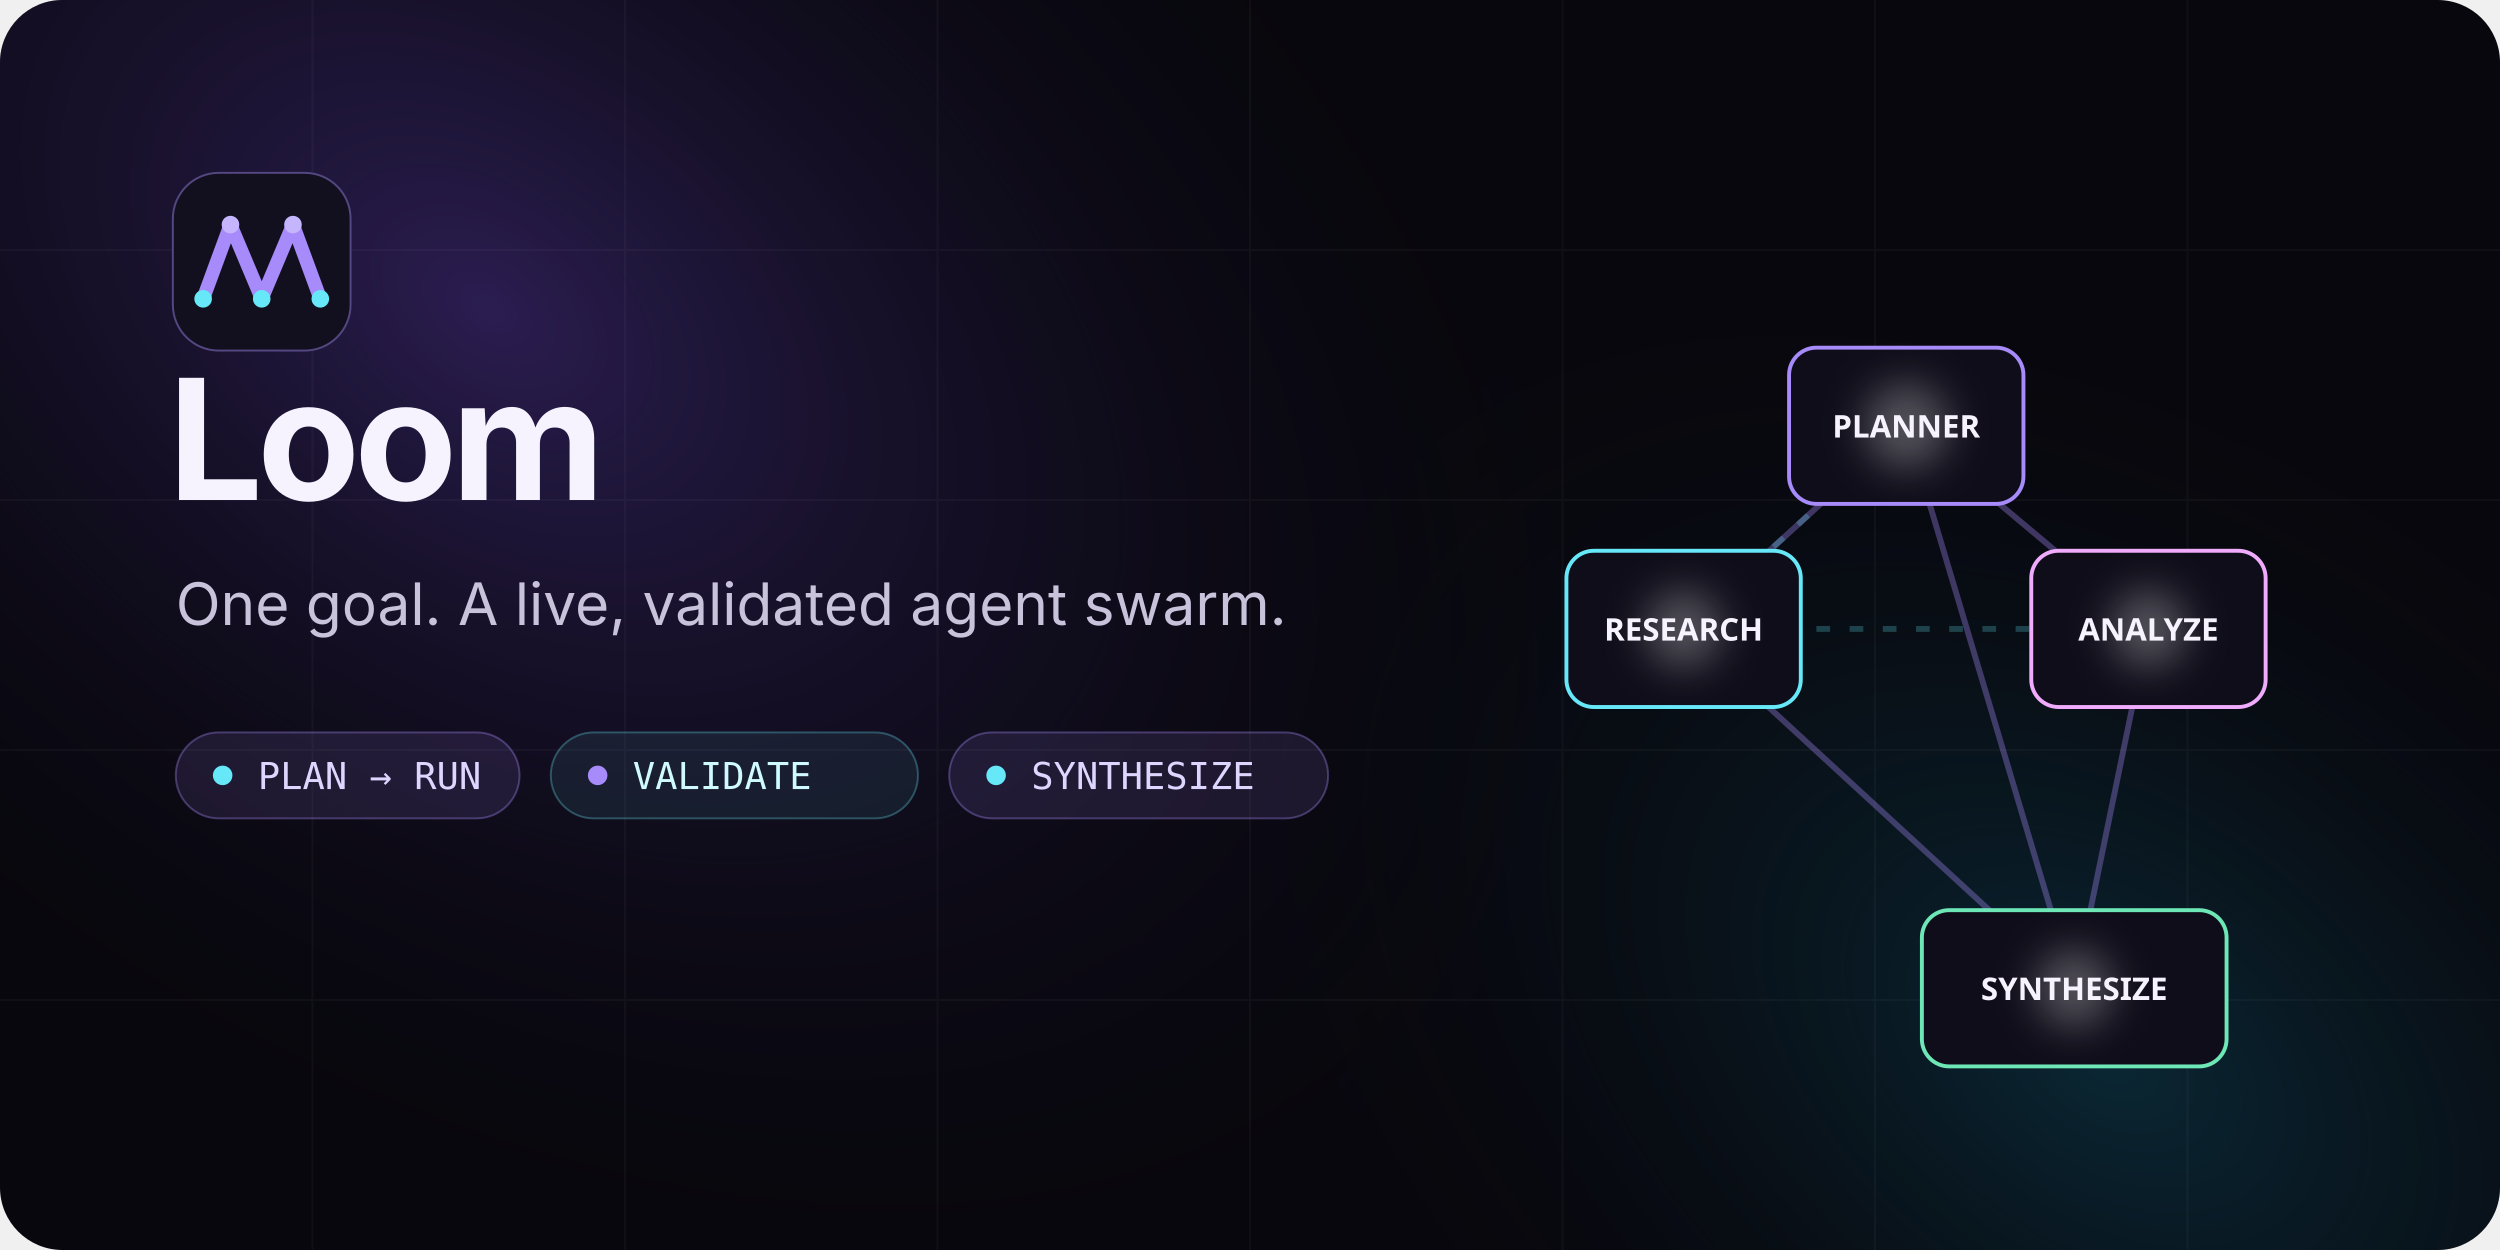
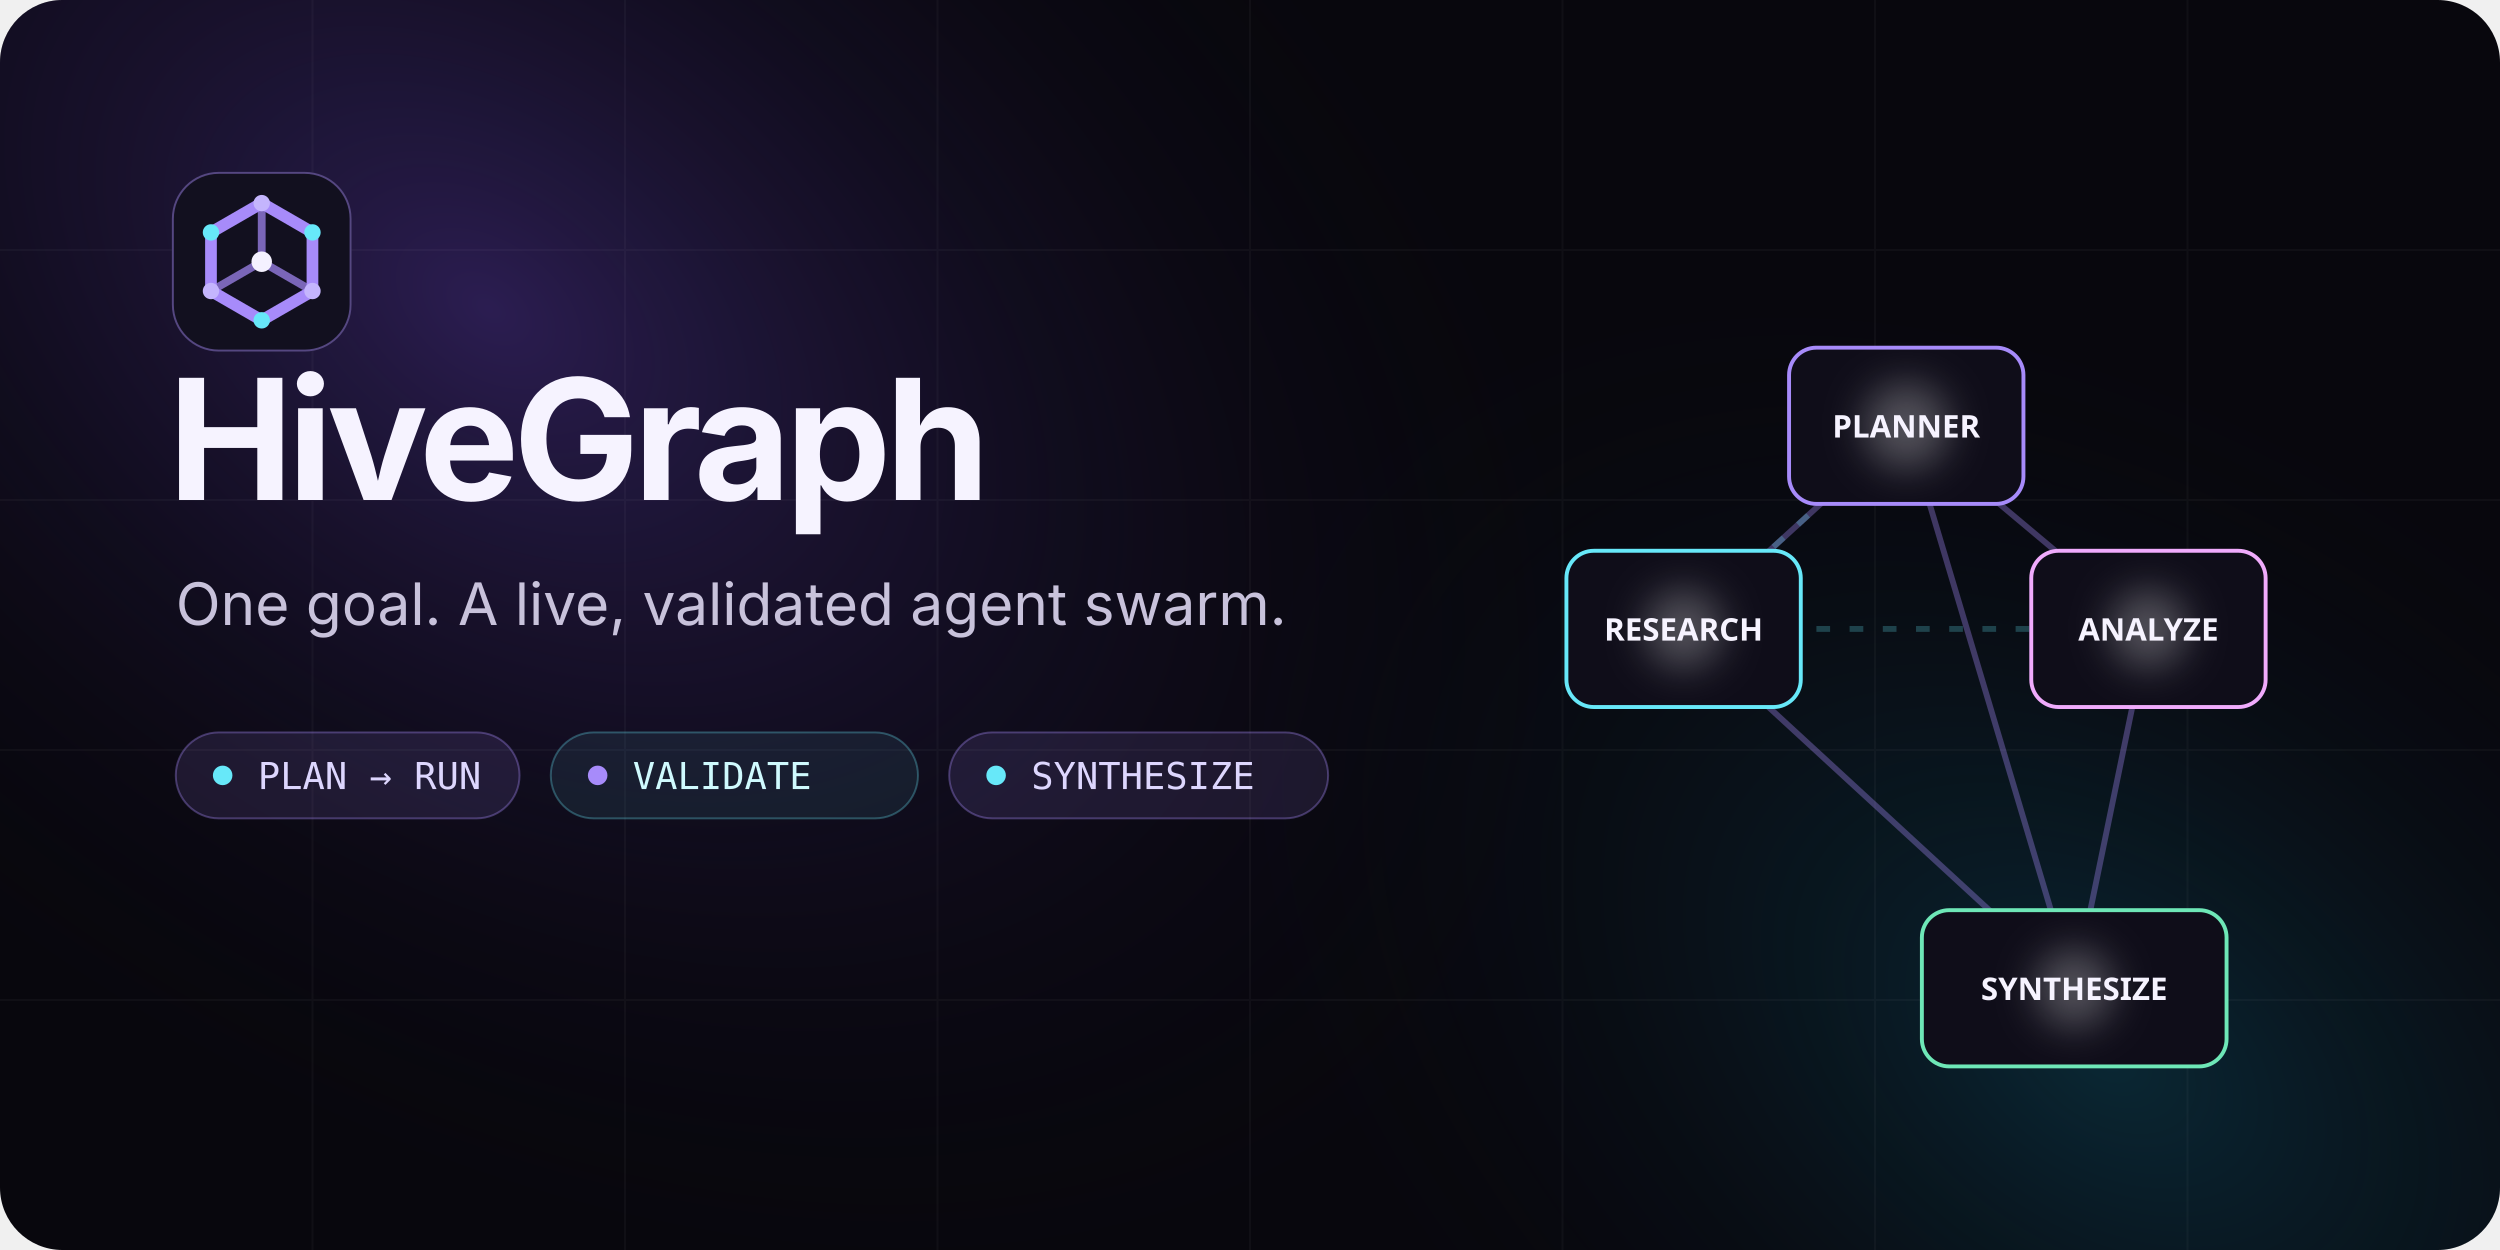
<svg xmlns="http://www.w3.org/2000/svg" viewBox="0 0 1280 640" role="img" aria-labelledby="title desc">
  <defs>
    <radialGradient id="violet" cx="0" cy="0" r="1" gradientTransform="translate(250 160) rotate(35) scale(650 420)" gradientUnits="userSpaceOnUse">
      <stop stop-color="#5b3cae" stop-opacity=".42" />
      <stop offset="1" stop-color="#08070d" stop-opacity="0" />
    </radialGradient>
    <radialGradient id="cyan" cx="0" cy="0" r="1" gradientTransform="translate(1080 540) rotate(-145) scale(520 340)" gradientUnits="userSpaceOnUse">
      <stop stop-color="#0e7490" stop-opacity=".3" />
      <stop offset="1" stop-color="#08070d" stop-opacity="0" />
    </radialGradient>
    <filter id="glow" x="-100%" y="-100%" width="300%" height="300%">
      <feGaussianBlur stdDeviation="10" />
    </filter>
  </defs>
  <rect width="1280" height="640" rx="32" fill="#08070d" />
  <rect width="1280" height="640" rx="32" fill="url(#violet)" />
  <rect width="1280" height="640" rx="32" fill="url(#cyan)" />
  <path d="M0 128h1280M0 256h1280M0 384h1280M0 512h1280M160 0v640M320 0v640M480 0v640M640 0v640M800 0v640M960 0v640M1120 0v640" stroke="#fff" stroke-opacity=".035" />
  <g transform="translate(86 86)">
    <rect x="2" y="2" width="92" height="92" rx="24" fill="#12101f" />
    <rect x="2.5" y="2.5" width="91" height="91" rx="23.5" fill="none" stroke="#a78bfa" stroke-opacity=".45" />
-     <path d="M18 67 32 29l16 38 16-38 14 38" fill="none" stroke="#a78bfa" stroke-linecap="round" stroke-linejoin="round" stroke-width="7" />
-     <circle cx="18" cy="67" r="4.5" fill="#67e8f9" />
-     <circle cx="32" cy="29" r="4.5" fill="#c4b5fd" />
-     <circle cx="48" cy="67" r="4.5" fill="#67e8f9" />
-     <circle cx="64" cy="29" r="4.5" fill="#c4b5fd" />
-     <circle cx="78" cy="67" r="4.5" fill="#67e8f9" />
+     <path d="M48.0 18.0 73.98 33.0 73.98 63.0 48.0 78.0 22.02 63.0 22.02 33.0Z" fill="none" stroke="#a78bfa" stroke-linejoin="round" stroke-width="6" />
+     <path d="M48 48L48.0 18.0M48 48L73.98 63.0M48 48L22.02 63.0" fill="none" stroke="#a78bfa" stroke-opacity=".7" stroke-linecap="round" stroke-width="4" />
+     <circle cx="48.0" cy="18.0" r="4.2" fill="#c4b5fd" />
+     <circle cx="73.98" cy="33.0" r="4.2" fill="#67e8f9" />
+     <circle cx="73.98" cy="63.0" r="4.2" fill="#c4b5fd" />
+     <circle cx="48.0" cy="78.0" r="4.2" fill="#67e8f9" />
+     <circle cx="22.02" cy="63.0" r="4.2" fill="#c4b5fd" />
+     <circle cx="22.02" cy="33.0" r="4.2" fill="#67e8f9" />
+     <circle cx="48" cy="48" r="5.25" fill="#f4f1ff" />
  </g>
-   <text x="86" y="256" fill="#f6f3ff" font-family="Inter, ui-sans-serif, system-ui, sans-serif" font-size="86" font-weight="740" letter-spacing="-3">Loom</text>
+   <text x="86" y="256" fill="#f6f3ff" font-family="Inter, ui-sans-serif, system-ui, sans-serif" font-size="86" font-weight="740" letter-spacing="-3">HiveGraph</text>
  <text x="90" y="320" fill="#c8c2db" font-family="Inter, ui-sans-serif, system-ui, sans-serif" font-size="30">One goal. A live, validated agent swarm.</text>
  <g transform="translate(90 375)" font-family="ui-monospace, SFMono-Regular, monospace" font-size="19">
    <rect width="176" height="44" rx="22" fill="#a78bfa" fill-opacity=".12" stroke="#a78bfa" stroke-opacity=".35" />
    <circle cx="24" cy="22" r="5" fill="#67e8f9" />
    <text x="42" y="29" fill="#ddd6fe">PLAN → RUN</text>
    <rect x="192" width="188" height="44" rx="22" fill="#67e8f9" fill-opacity=".08" stroke="#67e8f9" stroke-opacity=".3" />
    <circle cx="216" cy="22" r="5" fill="#a78bfa" />
    <text x="234" y="29" fill="#cffafe">VALIDATE</text>
    <rect x="396" width="194" height="44" rx="22" fill="#a78bfa" fill-opacity=".12" stroke="#a78bfa" stroke-opacity=".35" />
    <circle cx="420" cy="22" r="5" fill="#67e8f9" />
    <text x="438" y="29" fill="#ddd6fe">SYNTHESIZE</text>
  </g>
  <g transform="translate(790 116)">
    <path d="M72 206 186 102M186 102l124 104M186 102l86 288M72 206l200 184M310 206l-38 184" stroke="#a78bfa" stroke-opacity=".35" stroke-width="3" />
    <path d="M72 206h238M186 102l-114 104" stroke="#67e8f9" stroke-opacity=".24" stroke-width="3" stroke-dasharray="7 10" />
    <g fill="#0f0d19" stroke-width="2">
      <rect x="126" y="62" width="120" height="80" rx="14" stroke="#a78bfa" />
      <rect x="12" y="166" width="120" height="80" rx="14" stroke="#67e8f9" />
      <rect x="250" y="166" width="120" height="80" rx="14" stroke="#f0abfc" />
      <rect x="194" y="350" width="156" height="80" rx="14" stroke="#6ee7b7" />
    </g>
    <g fill="#fff" opacity=".28" filter="url(#glow)">
      <circle cx="186" cy="102" r="22" />
      <circle cx="72" cy="206" r="20" />
      <circle cx="310" cy="206" r="20" />
      <circle cx="272" cy="390" r="20" />
    </g>
    <g fill="#f6f3ff" font-family="ui-sans-serif, system-ui" font-size="16" font-weight="650" text-anchor="middle">
      <text x="186" y="108">PLANNER</text>
      <text x="72" y="212">RESEARCH</text>
      <text x="310" y="212">ANALYZE</text>
      <text x="272" y="396">SYNTHESIZE</text>
    </g>
  </g>
</svg>
